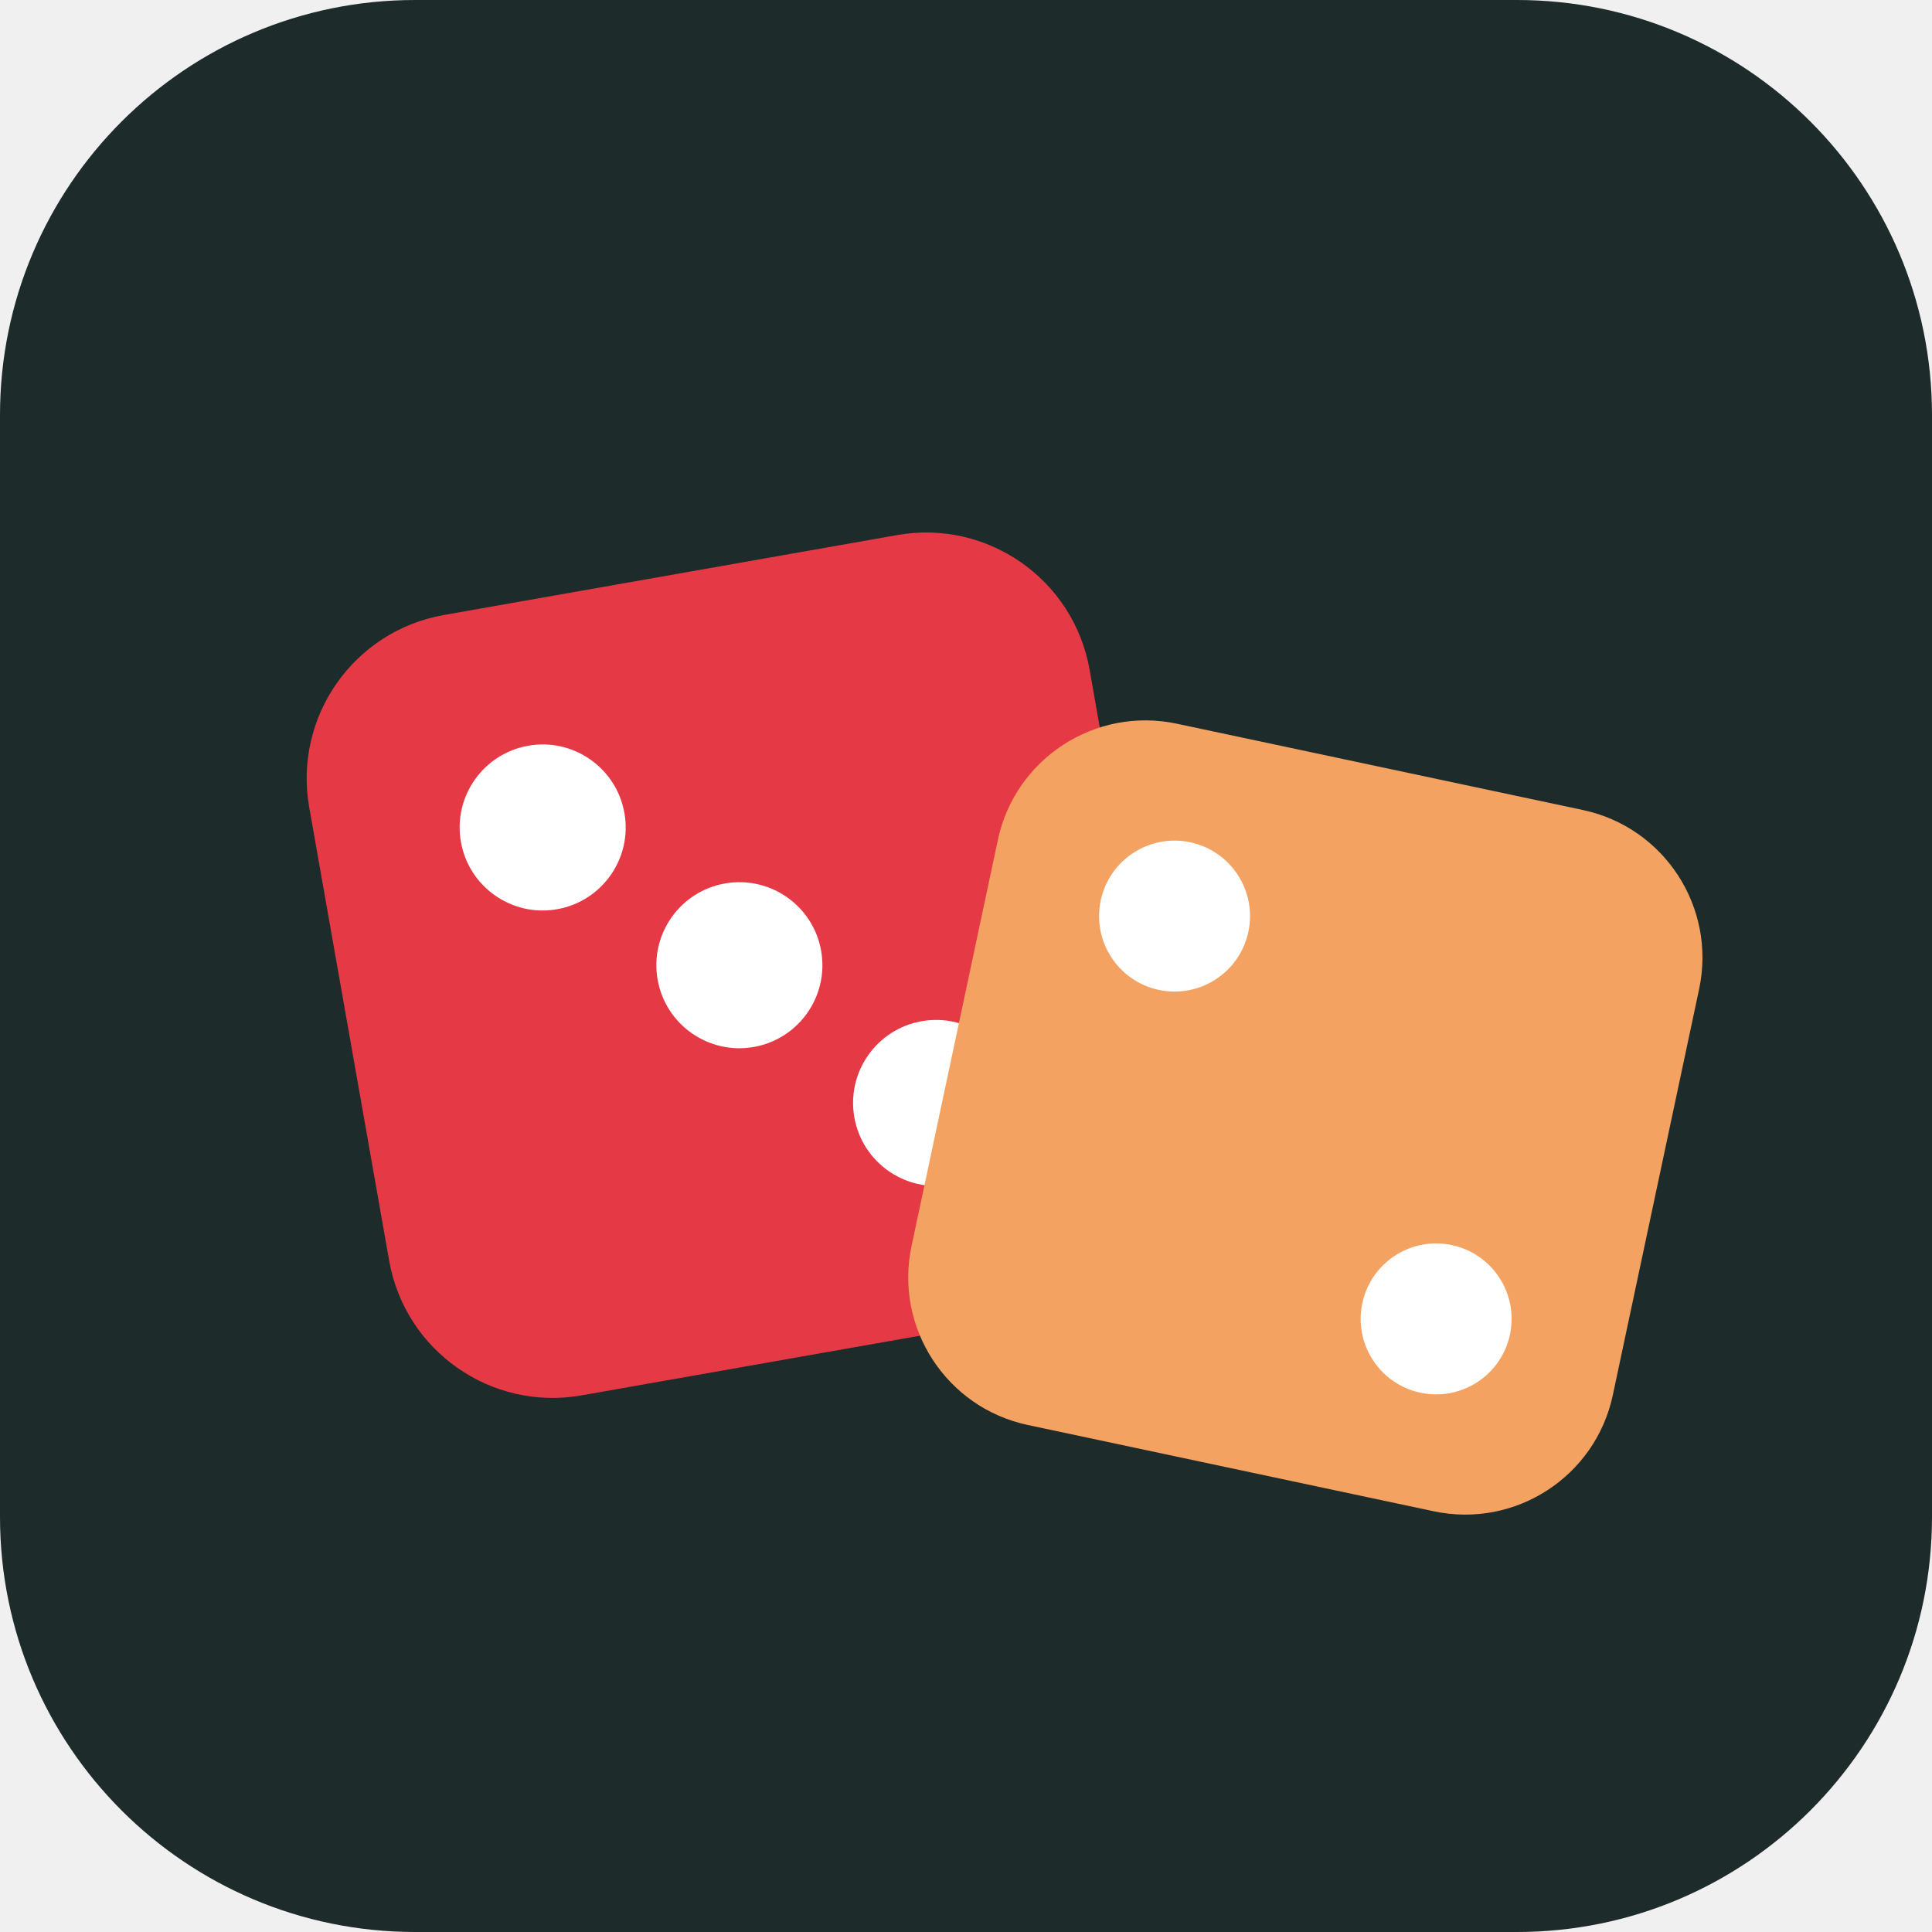
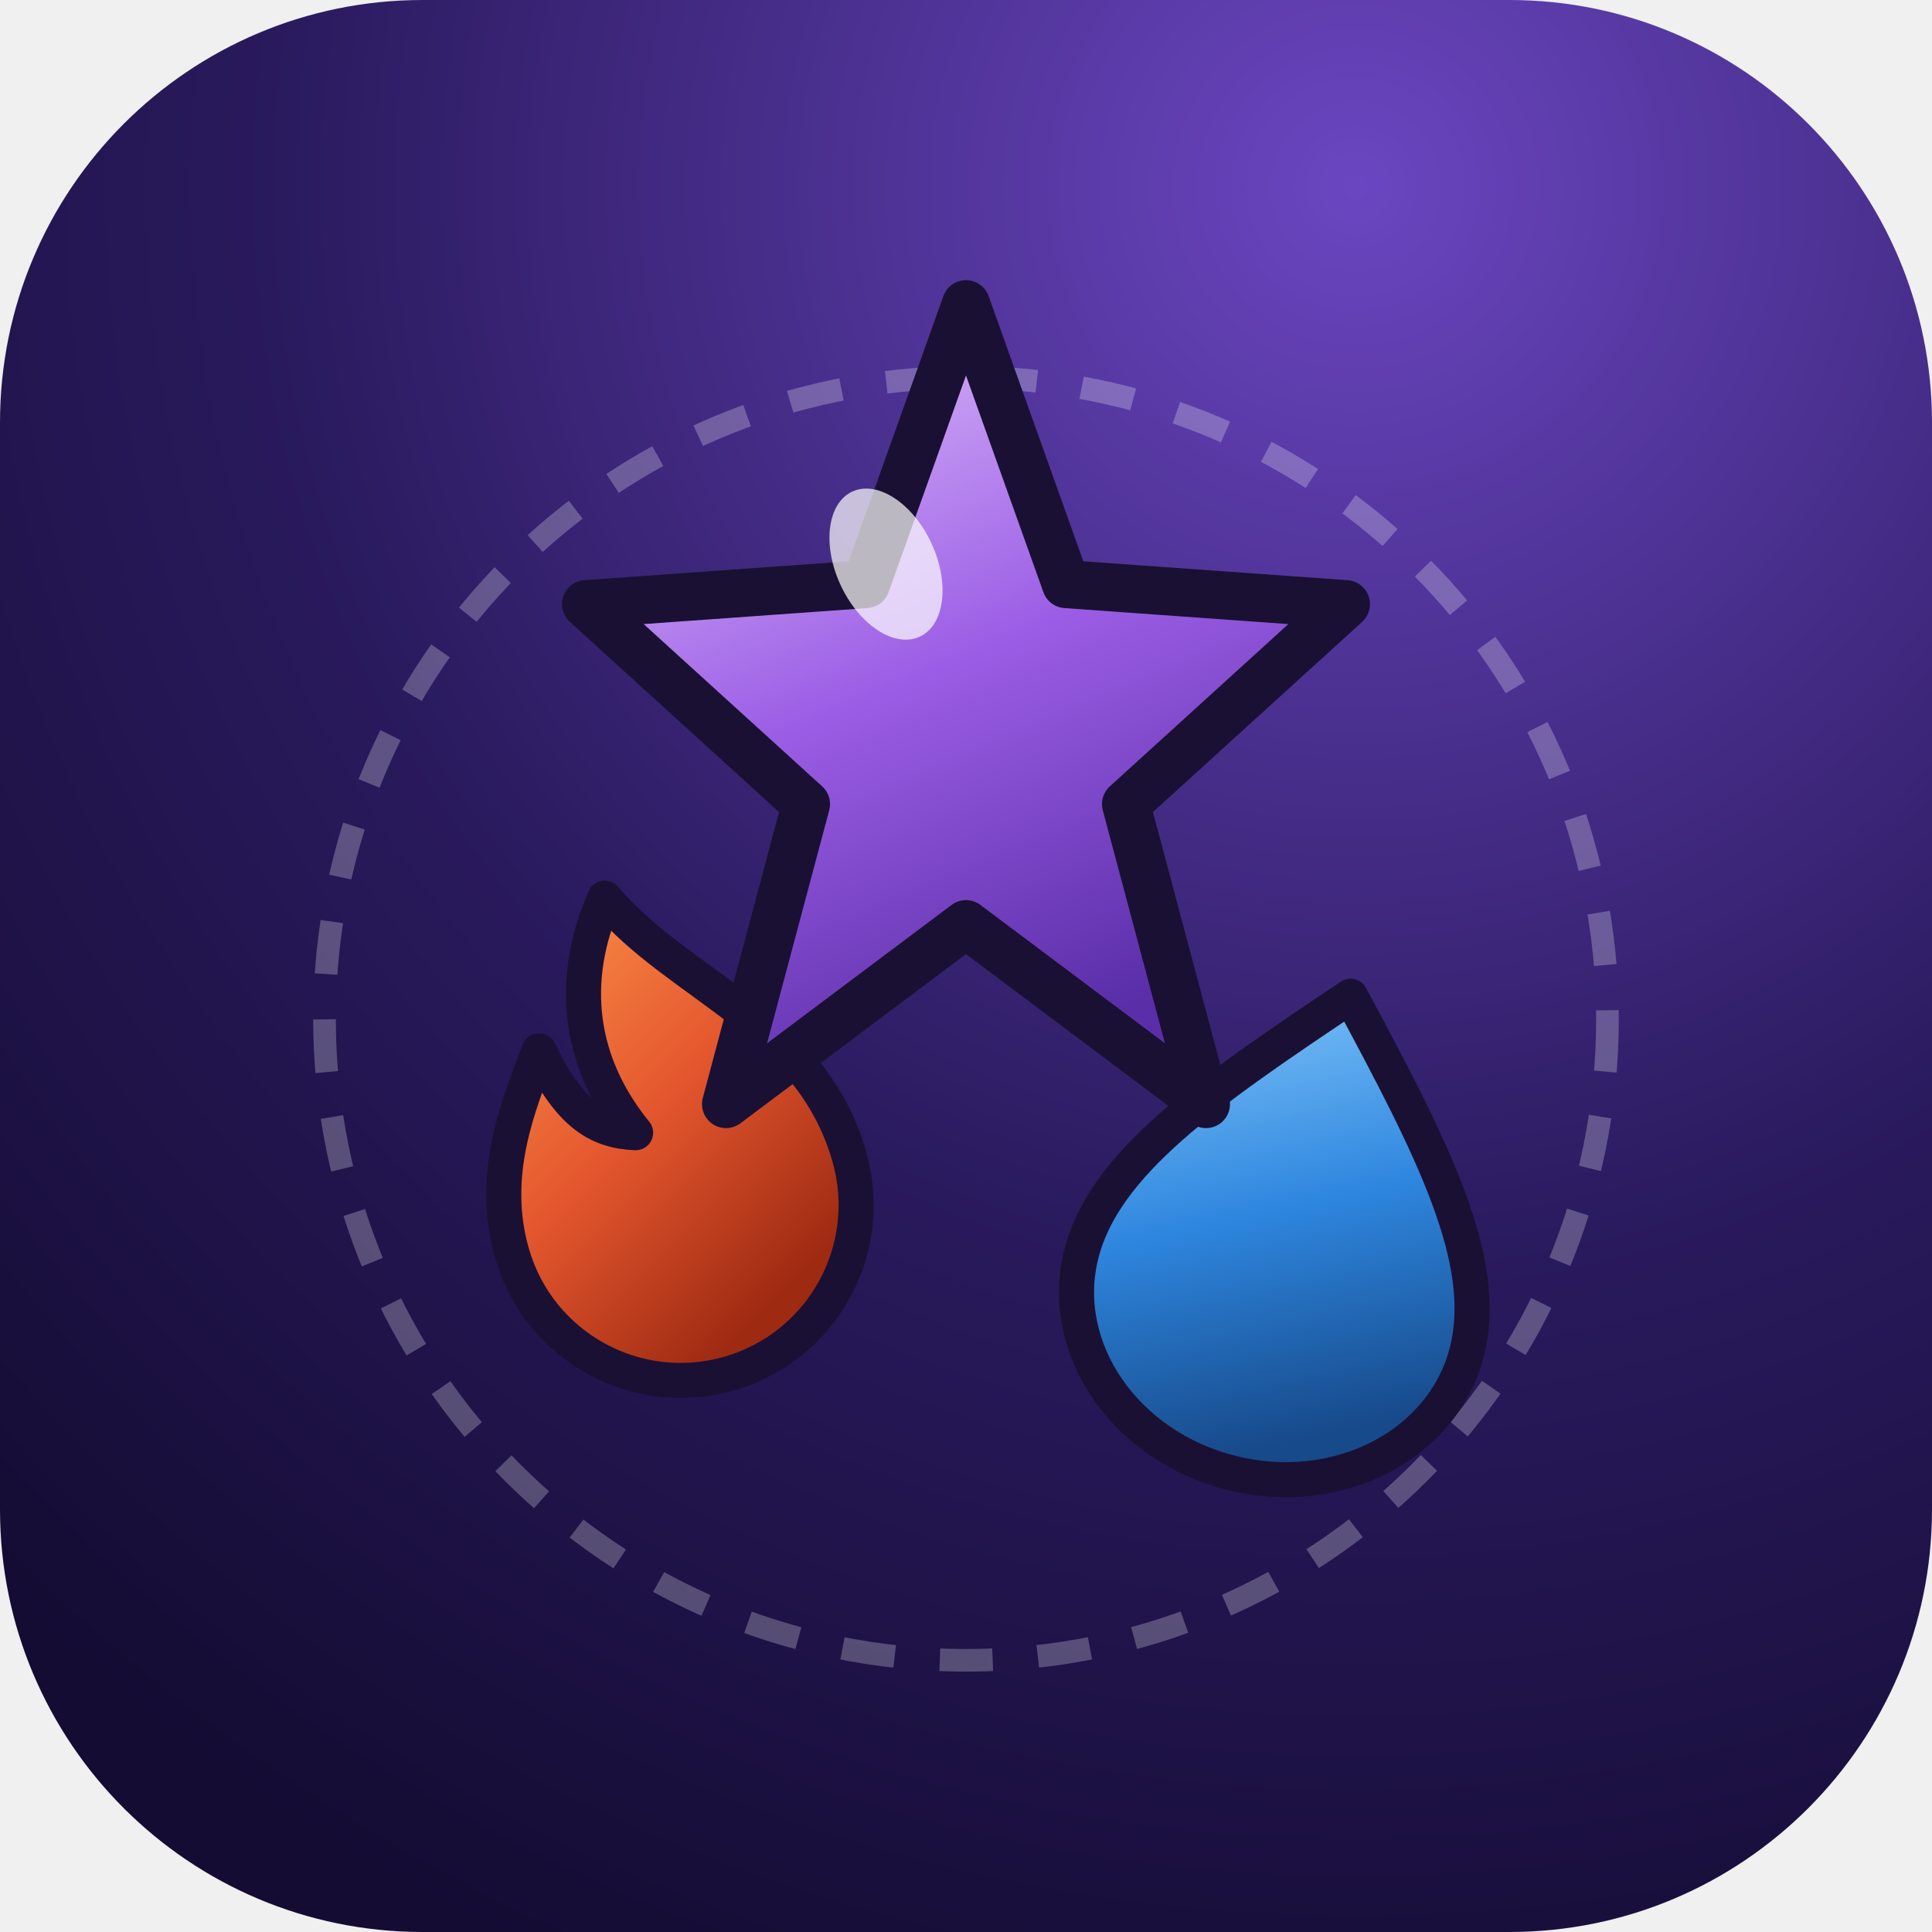
<svg xmlns="http://www.w3.org/2000/svg" viewBox="0 0 512 512">
-   <rect width="512" height="512" rx="110" fill="#1d2b2a" />
-   <g transform="rotate(-10 200 250)">
-     <rect x="90" y="150" width="210" height="210" rx="44" fill="#e63946" />
-     <circle cx="150" cy="210" r="22" fill="#fff" />
-     <circle cx="240" cy="300" r="22" fill="#fff" />
-     <circle cx="195" cy="255" r="22" fill="#fff" />
+   <defs>
+     <radialGradient id="bg" cx="70%" cy="10%" r="100%">
+       <stop offset="0" stop-color="#6b46c1" />
+       <stop offset=".55" stop-color="#2a1a5e" />
+       <stop offset="1" stop-color="#140c33" />
+     </radialGradient>
+     <linearGradient id="st" x1="0" y1="0" x2=".4" y2="1">
+       <stop offset="0" stop-color="#ead2ff" />
+       <stop offset=".55" stop-color="#9b5de5" />
+       <stop offset="1" stop-color="#5a2ea8" />
+     </linearGradient>
+     <linearGradient id="fi" x1="0" y1="0" x2=".4" y2="1">
+       <stop offset="0" stop-color="#ff9a4d" />
+       <stop offset=".55" stop-color="#e4572e" />
+       <stop offset="1" stop-color="#9e2a12" />
+     </linearGradient>
+     <linearGradient id="wa" x1="0" y1="0" x2=".4" y2="1">
+       <stop offset="0" stop-color="#8fd0ff" />
+       <stop offset=".55" stop-color="#2e86de" />
+       <stop offset="1" stop-color="#174a8b" />
+     </linearGradient>
+   </defs>
+   <rect width="512" height="512" rx="112" fill="url(#bg)" />
+   <circle cx="256" cy="270" r="170" fill="none" stroke="#fff" stroke-opacity=".25" stroke-width="6" stroke-dasharray="14 12" />
+   <g transform="translate(96 250) rotate(-16) scale(3.1)">
+     <path d="M21 2 C25 11 35 17 35 29 A15 15 0 0 1 5 29 C5 22 9 17 12 13 C13 19 15 21 18 22 C15 15 16 8 21 2Z" fill="url(#fi)" stroke="#1a1033" stroke-width="3" stroke-linejoin="round" />
  </g>
-   <g transform="rotate(12 340 300)">
-     <rect x="250" y="200" width="190" height="190" rx="40" fill="#f4a261" />
-     <circle cx="300" cy="250" r="20" fill="#fff" />
-     <circle cx="390" cy="340" r="20" fill="#fff" />
+   <g transform="translate(300 240) rotate(14) scale(3.1)">
+     <path d="M20 3 C30 14 37 22 37 30 A17 15 0 0 1 3 30 C3 22 10 14 20 3Z" fill="url(#wa)" stroke="#1a1033" stroke-width="3" stroke-linejoin="round" />
+   </g>
+   <g transform="translate(150 70) scale(5.3)">
+     <path d="M20 2 L25 16 L39 17 L28 27 L32 42 L20 33 L8 42 L12 27 L1 17 L15 16 Z" fill="url(#st)" stroke="#1a1033" stroke-width="2.4" stroke-linejoin="round" />
+     <ellipse cx="16" cy="15" rx="2.5" ry="4" fill="#fff" opacity=".7" transform="rotate(-25 16 15)" />
  </g>
</svg>
